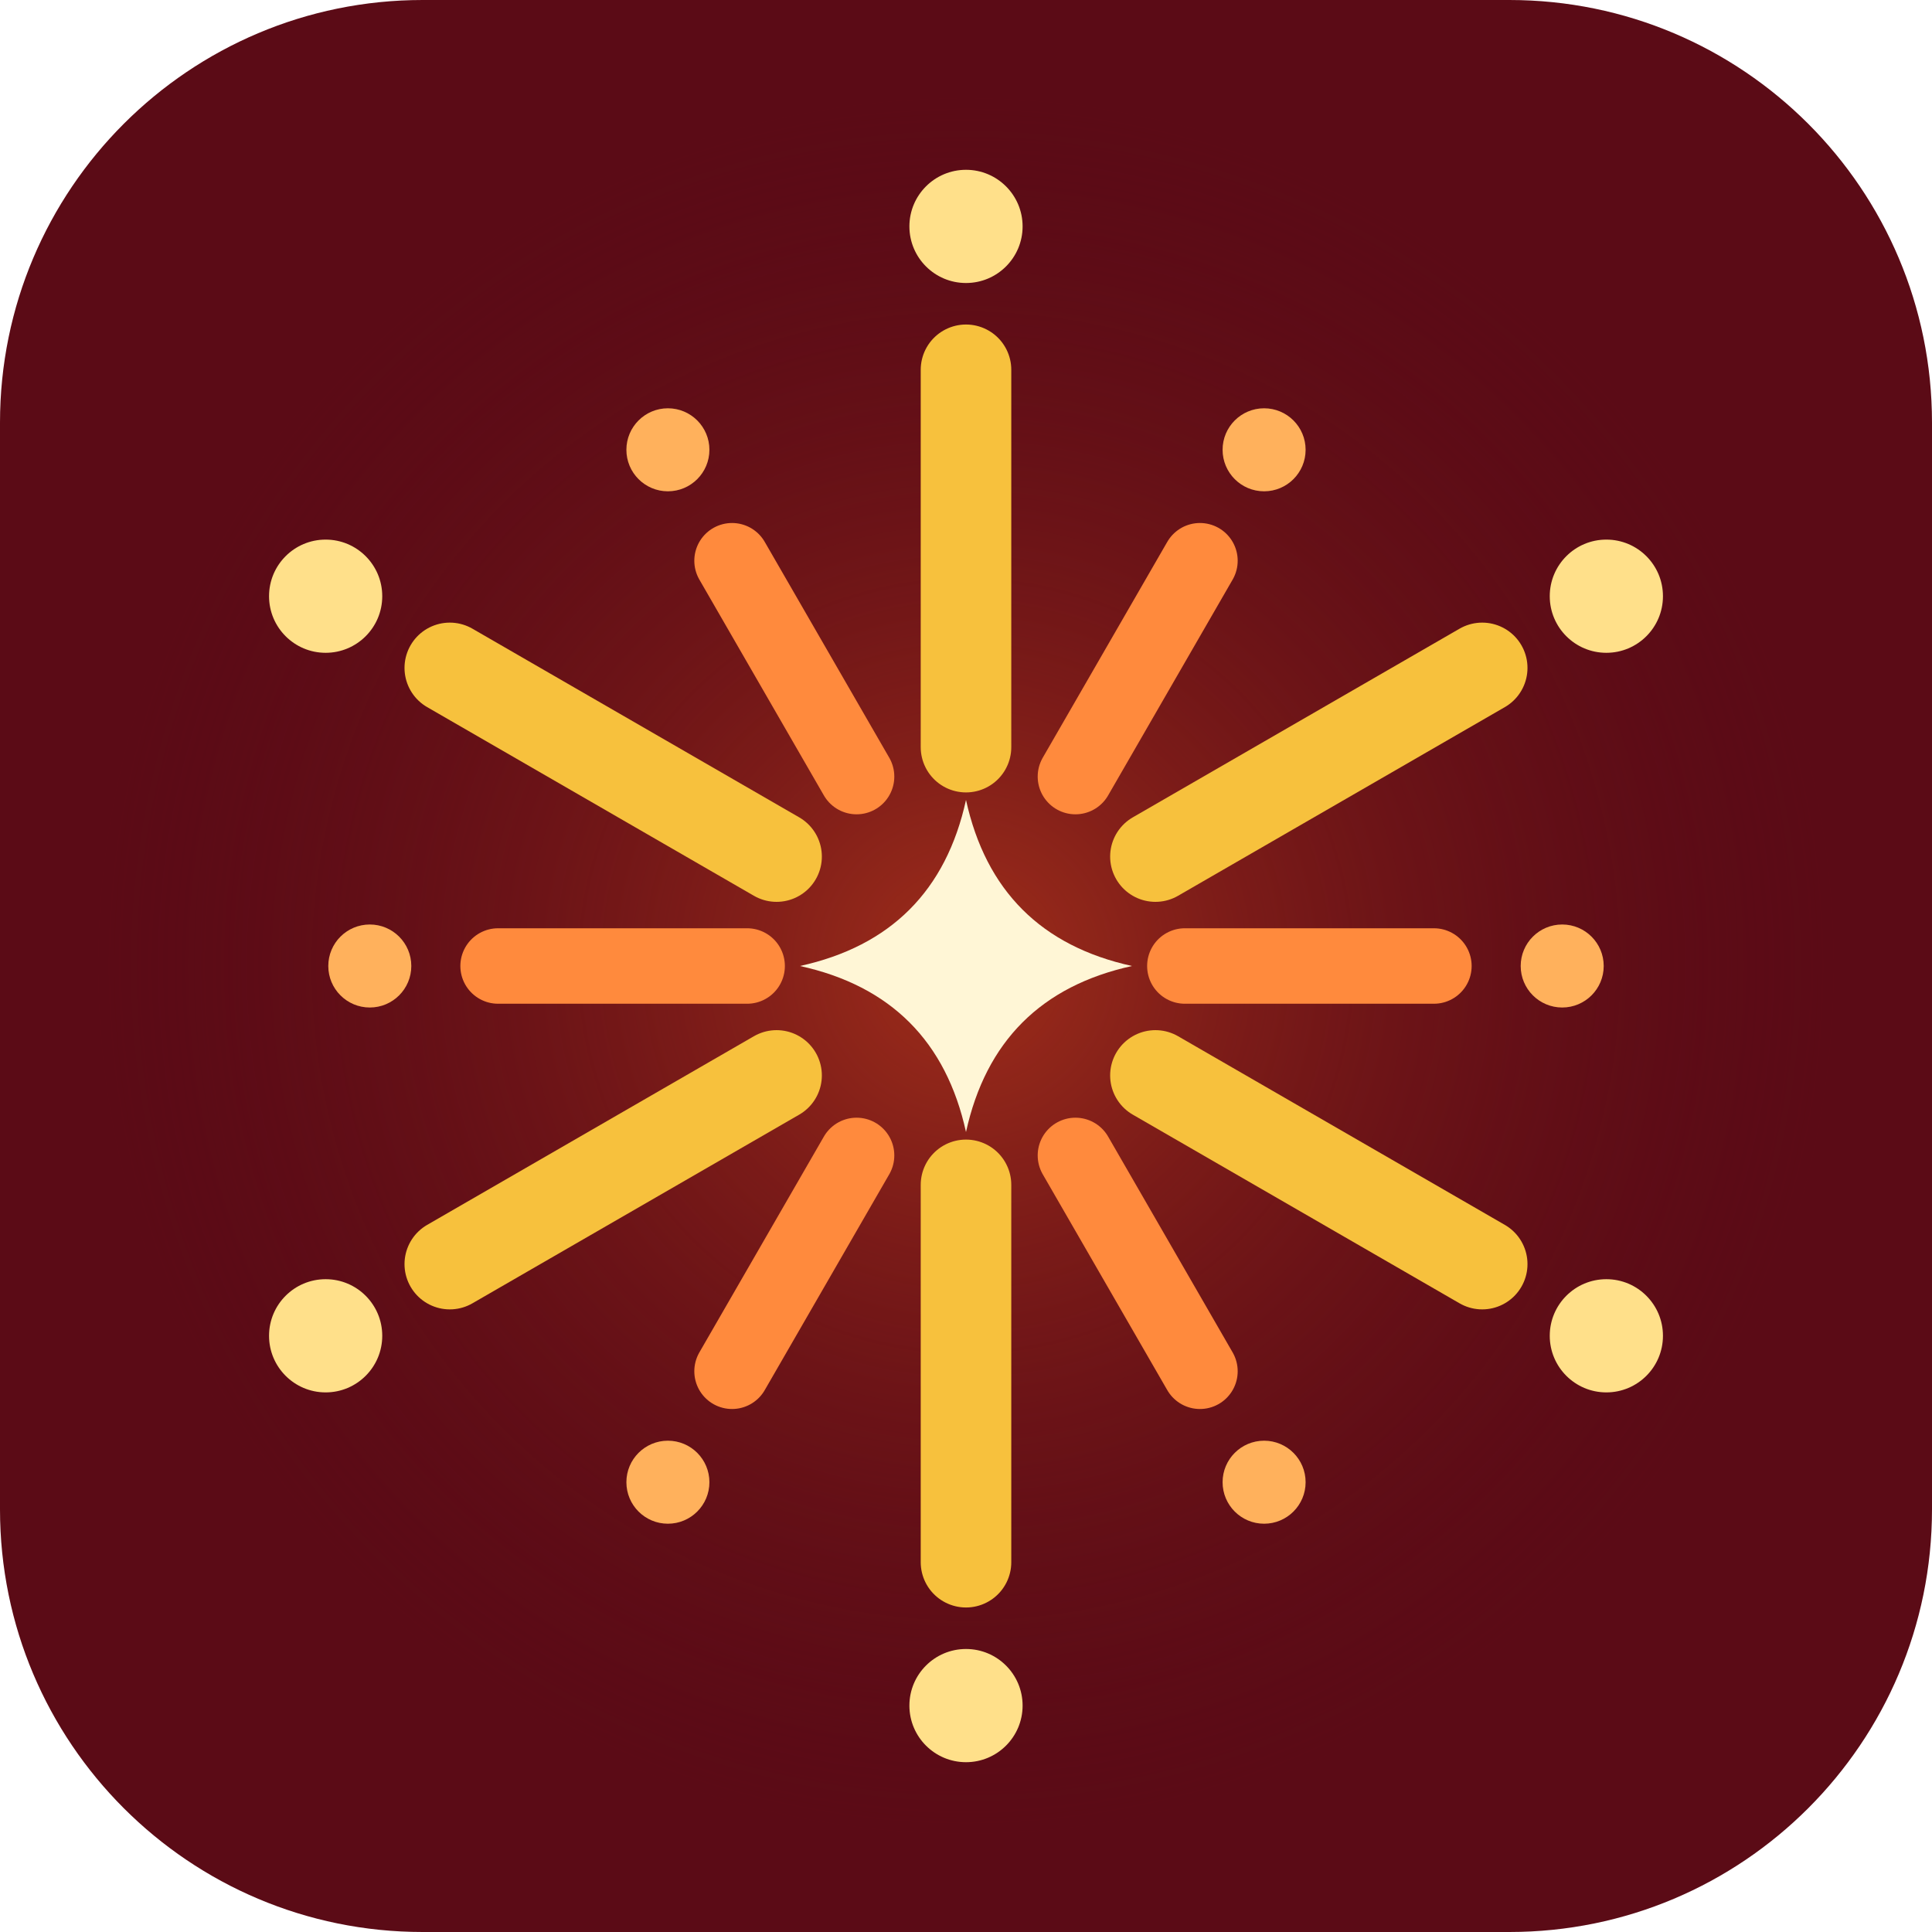
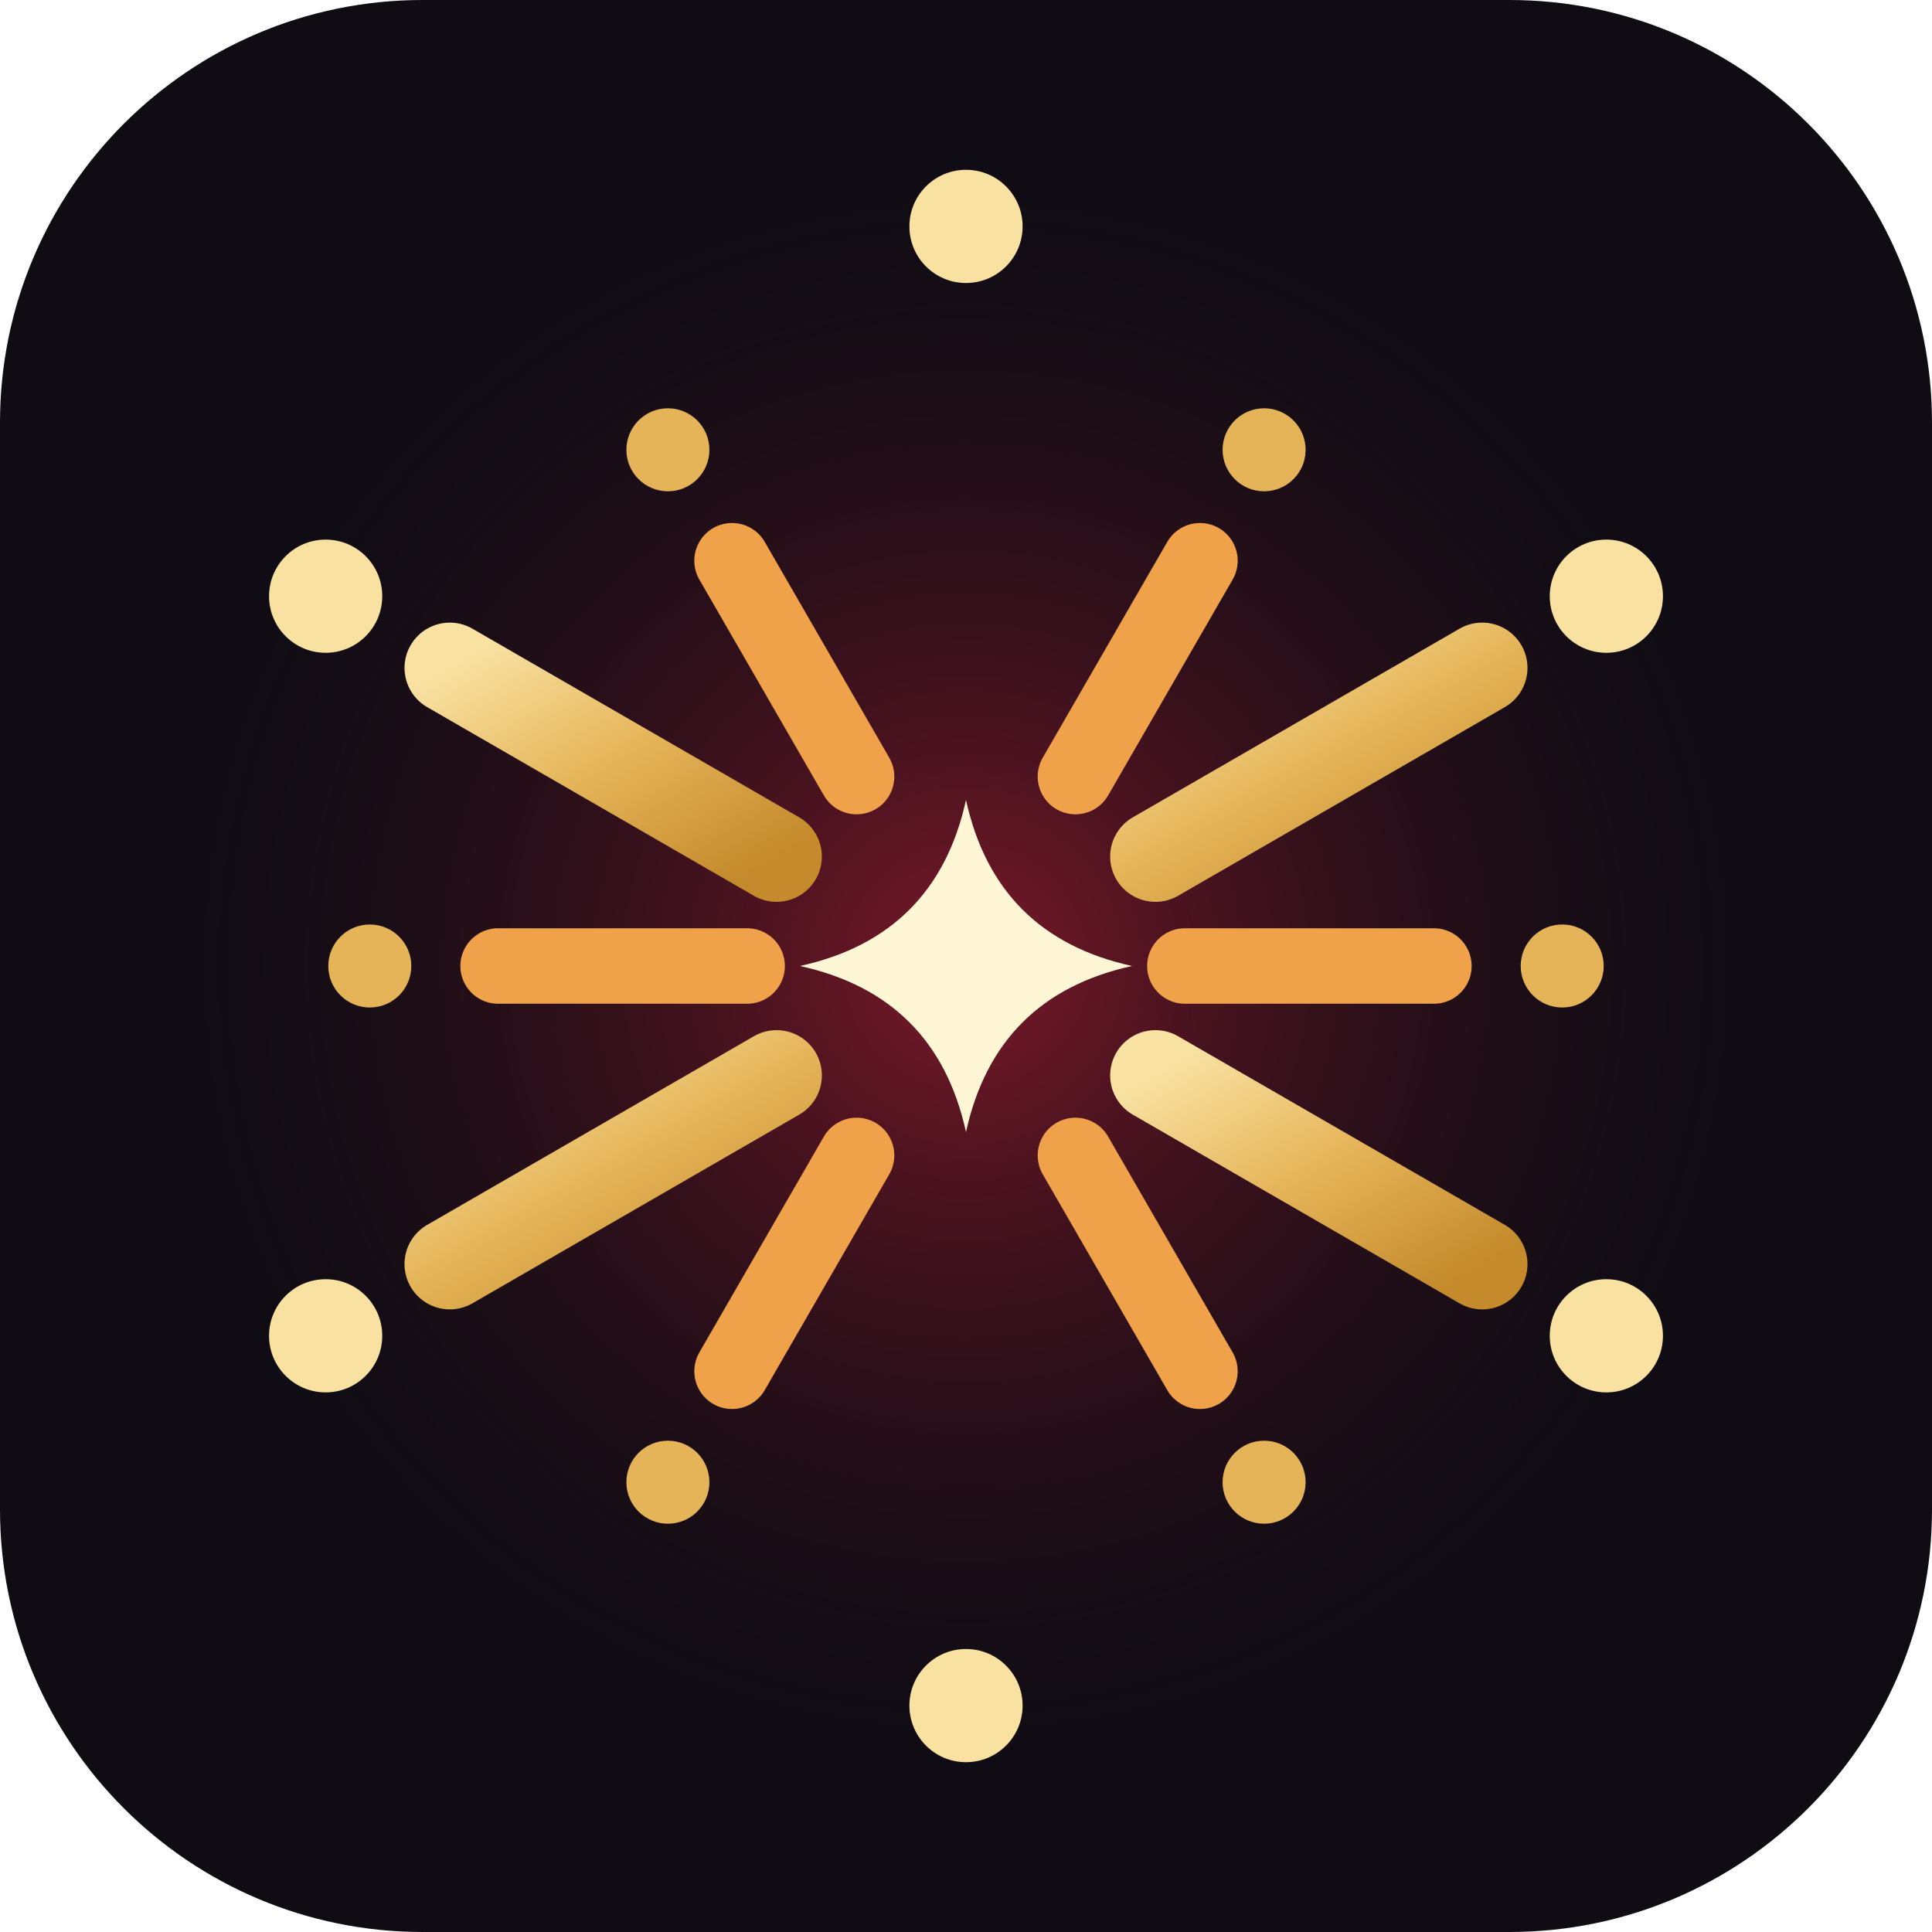
<svg xmlns="http://www.w3.org/2000/svg" viewBox="0 0 512 512">
  <defs>
+     <linearGradient id="gold" x1="0" y1="0" x2="1" y2="1">
+       <stop offset="0" stop-color="#f8e1a1" />
+       <stop offset=".5" stop-color="#e5b458" />
+       <stop offset="1" stop-color="#c48a2c" />
+     </linearGradient>
    <radialGradient id="g" cx="50%" cy="50%" r="50%">
-       <stop offset="0" stop-color="#a8321b" stop-opacity=".9" />
-       <stop offset="1" stop-color="#5b0b16" stop-opacity="0" />
+       <stop offset="0" stop-color="#8e1b2c" stop-opacity=".85" />
+       <stop offset="1" stop-color="#0f0c14" stop-opacity="0" />
    </radialGradient>
  </defs>
-   <rect width="512" height="512" rx="112" fill="#5b0b16" />
+   <rect width="512" height="512" rx="112" fill="#0f0c14" />
  <circle cx="256" cy="256" r="230" fill="url(#g)" />
-   <line x1="256.0" y1="198.0" x2="256.0" y2="98.0" stroke="#f7c13d" stroke-width="24" stroke-linecap="round" />
-   <circle cx="256.0" cy="60.0" r="15" fill="#ffe08a" />
-   <line x1="285.0" y1="205.8" x2="318.0" y2="148.6" stroke="#ff8a3d" stroke-width="20" stroke-linecap="round" />
-   <circle cx="335.0" cy="119.2" r="11" fill="#ffb15c" />
-   <line x1="306.2" y1="227.0" x2="392.8" y2="177.0" stroke="#f7c13d" stroke-width="24" stroke-linecap="round" />
-   <circle cx="425.7" cy="158.0" r="15" fill="#ffe08a" />
-   <line x1="314.0" y1="256.0" x2="380.0" y2="256.0" stroke="#ff8a3d" stroke-width="20" stroke-linecap="round" />
-   <circle cx="414.0" cy="256.0" r="11" fill="#ffb15c" />
-   <line x1="306.2" y1="285.0" x2="392.8" y2="335.0" stroke="#f7c13d" stroke-width="24" stroke-linecap="round" />
-   <circle cx="425.7" cy="354.0" r="15" fill="#ffe08a" />
-   <line x1="285.0" y1="306.2" x2="318.0" y2="363.4" stroke="#ff8a3d" stroke-width="20" stroke-linecap="round" />
-   <circle cx="335.0" cy="392.8" r="11" fill="#ffb15c" />
-   <line x1="256.0" y1="314.0" x2="256.0" y2="414.0" stroke="#f7c13d" stroke-width="24" stroke-linecap="round" />
-   <circle cx="256.0" cy="452.0" r="15" fill="#ffe08a" />
-   <line x1="227.0" y1="306.2" x2="194.0" y2="363.4" stroke="#ff8a3d" stroke-width="20" stroke-linecap="round" />
-   <circle cx="177.0" cy="392.8" r="11" fill="#ffb15c" />
-   <line x1="205.8" y1="285.0" x2="119.2" y2="335.0" stroke="#f7c13d" stroke-width="24" stroke-linecap="round" />
-   <circle cx="86.3" cy="354.0" r="15" fill="#ffe08a" />
-   <line x1="198.0" y1="256.0" x2="132.0" y2="256.0" stroke="#ff8a3d" stroke-width="20" stroke-linecap="round" />
-   <circle cx="98.0" cy="256.0" r="11" fill="#ffb15c" />
-   <line x1="205.8" y1="227.0" x2="119.2" y2="177.0" stroke="#f7c13d" stroke-width="24" stroke-linecap="round" />
-   <circle cx="86.3" cy="158.0" r="15" fill="#ffe08a" />
-   <line x1="227.0" y1="205.8" x2="194.0" y2="148.6" stroke="#ff8a3d" stroke-width="20" stroke-linecap="round" />
-   <circle cx="177.0" cy="119.2" r="11" fill="#ffb15c" />
+   <line x1="256.0" y1="198.0" x2="256.0" y2="98.0" stroke="url(#gold)" stroke-width="24" stroke-linecap="round" />
+   <circle cx="256.0" cy="60.0" r="15" fill="#f8e1a1" />
+   <line x1="285.0" y1="205.8" x2="318.0" y2="148.6" stroke="#f0a24a" stroke-width="20" stroke-linecap="round" />
+   <circle cx="335.0" cy="119.2" r="11" fill="#e5b458" />
+   <line x1="306.2" y1="227.0" x2="392.8" y2="177.0" stroke="url(#gold)" stroke-width="24" stroke-linecap="round" />
+   <circle cx="425.7" cy="158.0" r="15" fill="#f8e1a1" />
+   <line x1="314.0" y1="256.0" x2="380.0" y2="256.0" stroke="#f0a24a" stroke-width="20" stroke-linecap="round" />
+   <circle cx="414.0" cy="256.0" r="11" fill="#e5b458" />
+   <line x1="306.2" y1="285.0" x2="392.8" y2="335.0" stroke="url(#gold)" stroke-width="24" stroke-linecap="round" />
+   <circle cx="425.7" cy="354.0" r="15" fill="#f8e1a1" />
+   <line x1="285.0" y1="306.2" x2="318.0" y2="363.4" stroke="#f0a24a" stroke-width="20" stroke-linecap="round" />
+   <circle cx="335.0" cy="392.8" r="11" fill="#e5b458" />
+   <line x1="256.0" y1="314.0" x2="256.0" y2="414.0" stroke="url(#gold)" stroke-width="24" stroke-linecap="round" />
+   <circle cx="256.0" cy="452.0" r="15" fill="#f8e1a1" />
+   <line x1="227.0" y1="306.2" x2="194.0" y2="363.4" stroke="#f0a24a" stroke-width="20" stroke-linecap="round" />
+   <circle cx="177.0" cy="392.8" r="11" fill="#e5b458" />
+   <line x1="205.8" y1="285.0" x2="119.2" y2="335.0" stroke="url(#gold)" stroke-width="24" stroke-linecap="round" />
+   <circle cx="86.3" cy="354.0" r="15" fill="#f8e1a1" />
+   <line x1="198.0" y1="256.0" x2="132.0" y2="256.0" stroke="#f0a24a" stroke-width="20" stroke-linecap="round" />
+   <circle cx="98.0" cy="256.0" r="11" fill="#e5b458" />
+   <line x1="205.8" y1="227.0" x2="119.2" y2="177.0" stroke="url(#gold)" stroke-width="24" stroke-linecap="round" />
+   <circle cx="86.3" cy="158.0" r="15" fill="#f8e1a1" />
+   <line x1="227.0" y1="205.8" x2="194.0" y2="148.6" stroke="#f0a24a" stroke-width="20" stroke-linecap="round" />
+   <circle cx="177.0" cy="119.2" r="11" fill="#e5b458" />
  <path d="M256 212 Q263.92 248.08 300 256 Q263.92 263.92 256 300 Q248.08 263.92 212 256 Q248.08 248.08 256 212Z" fill="#fff6d6" />
</svg>
